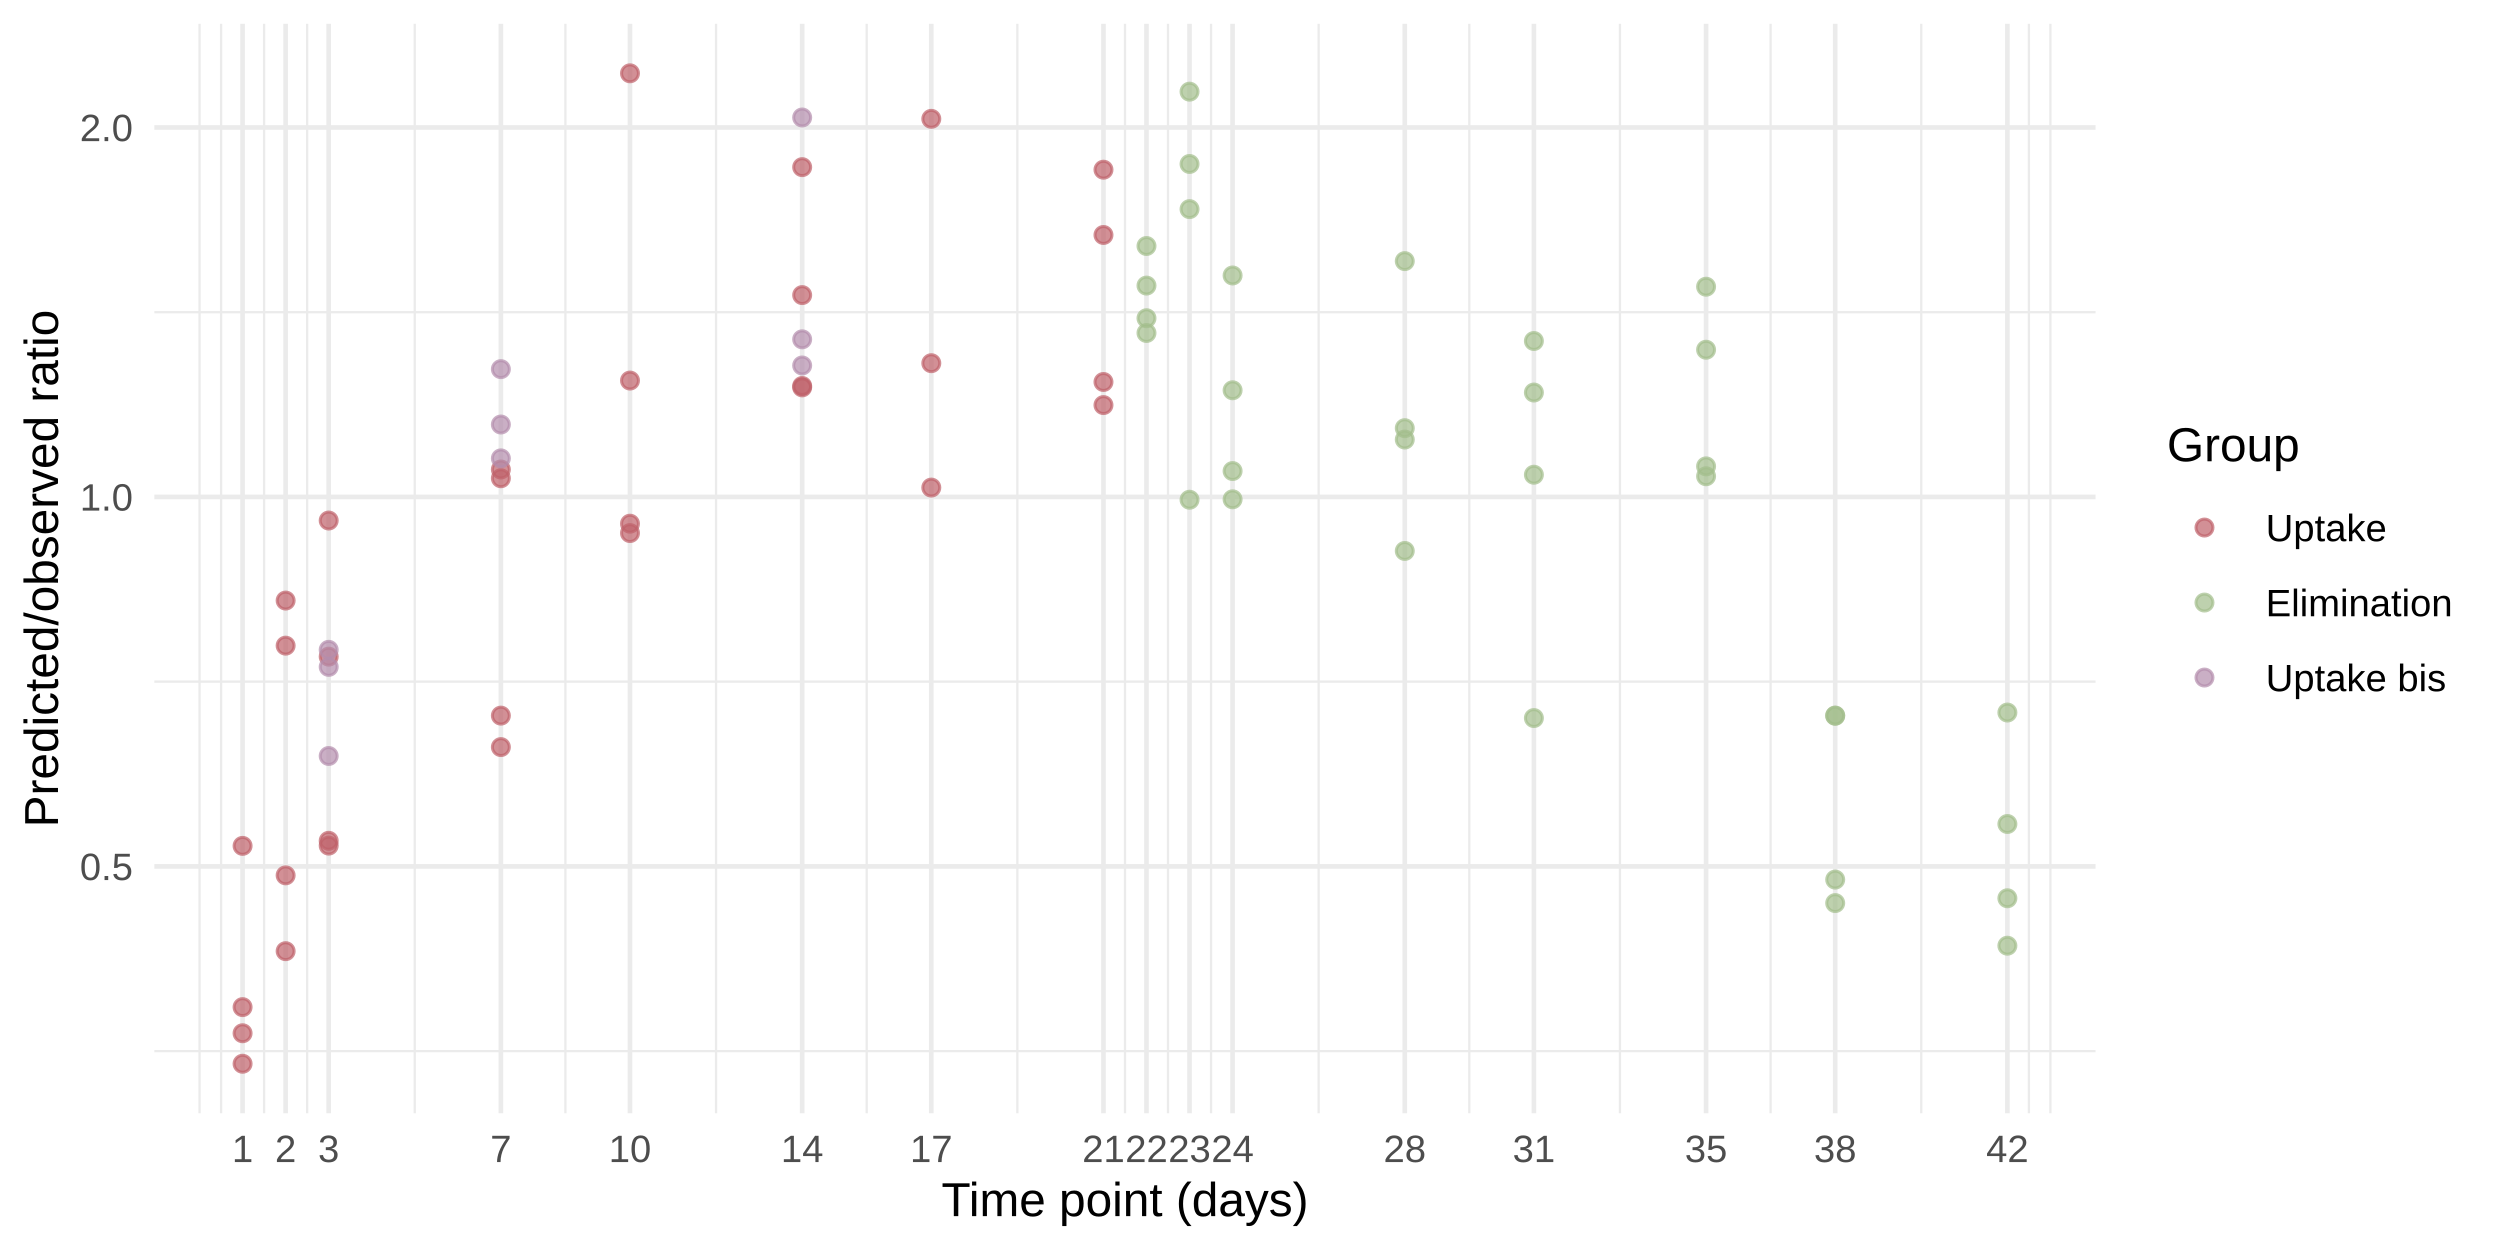
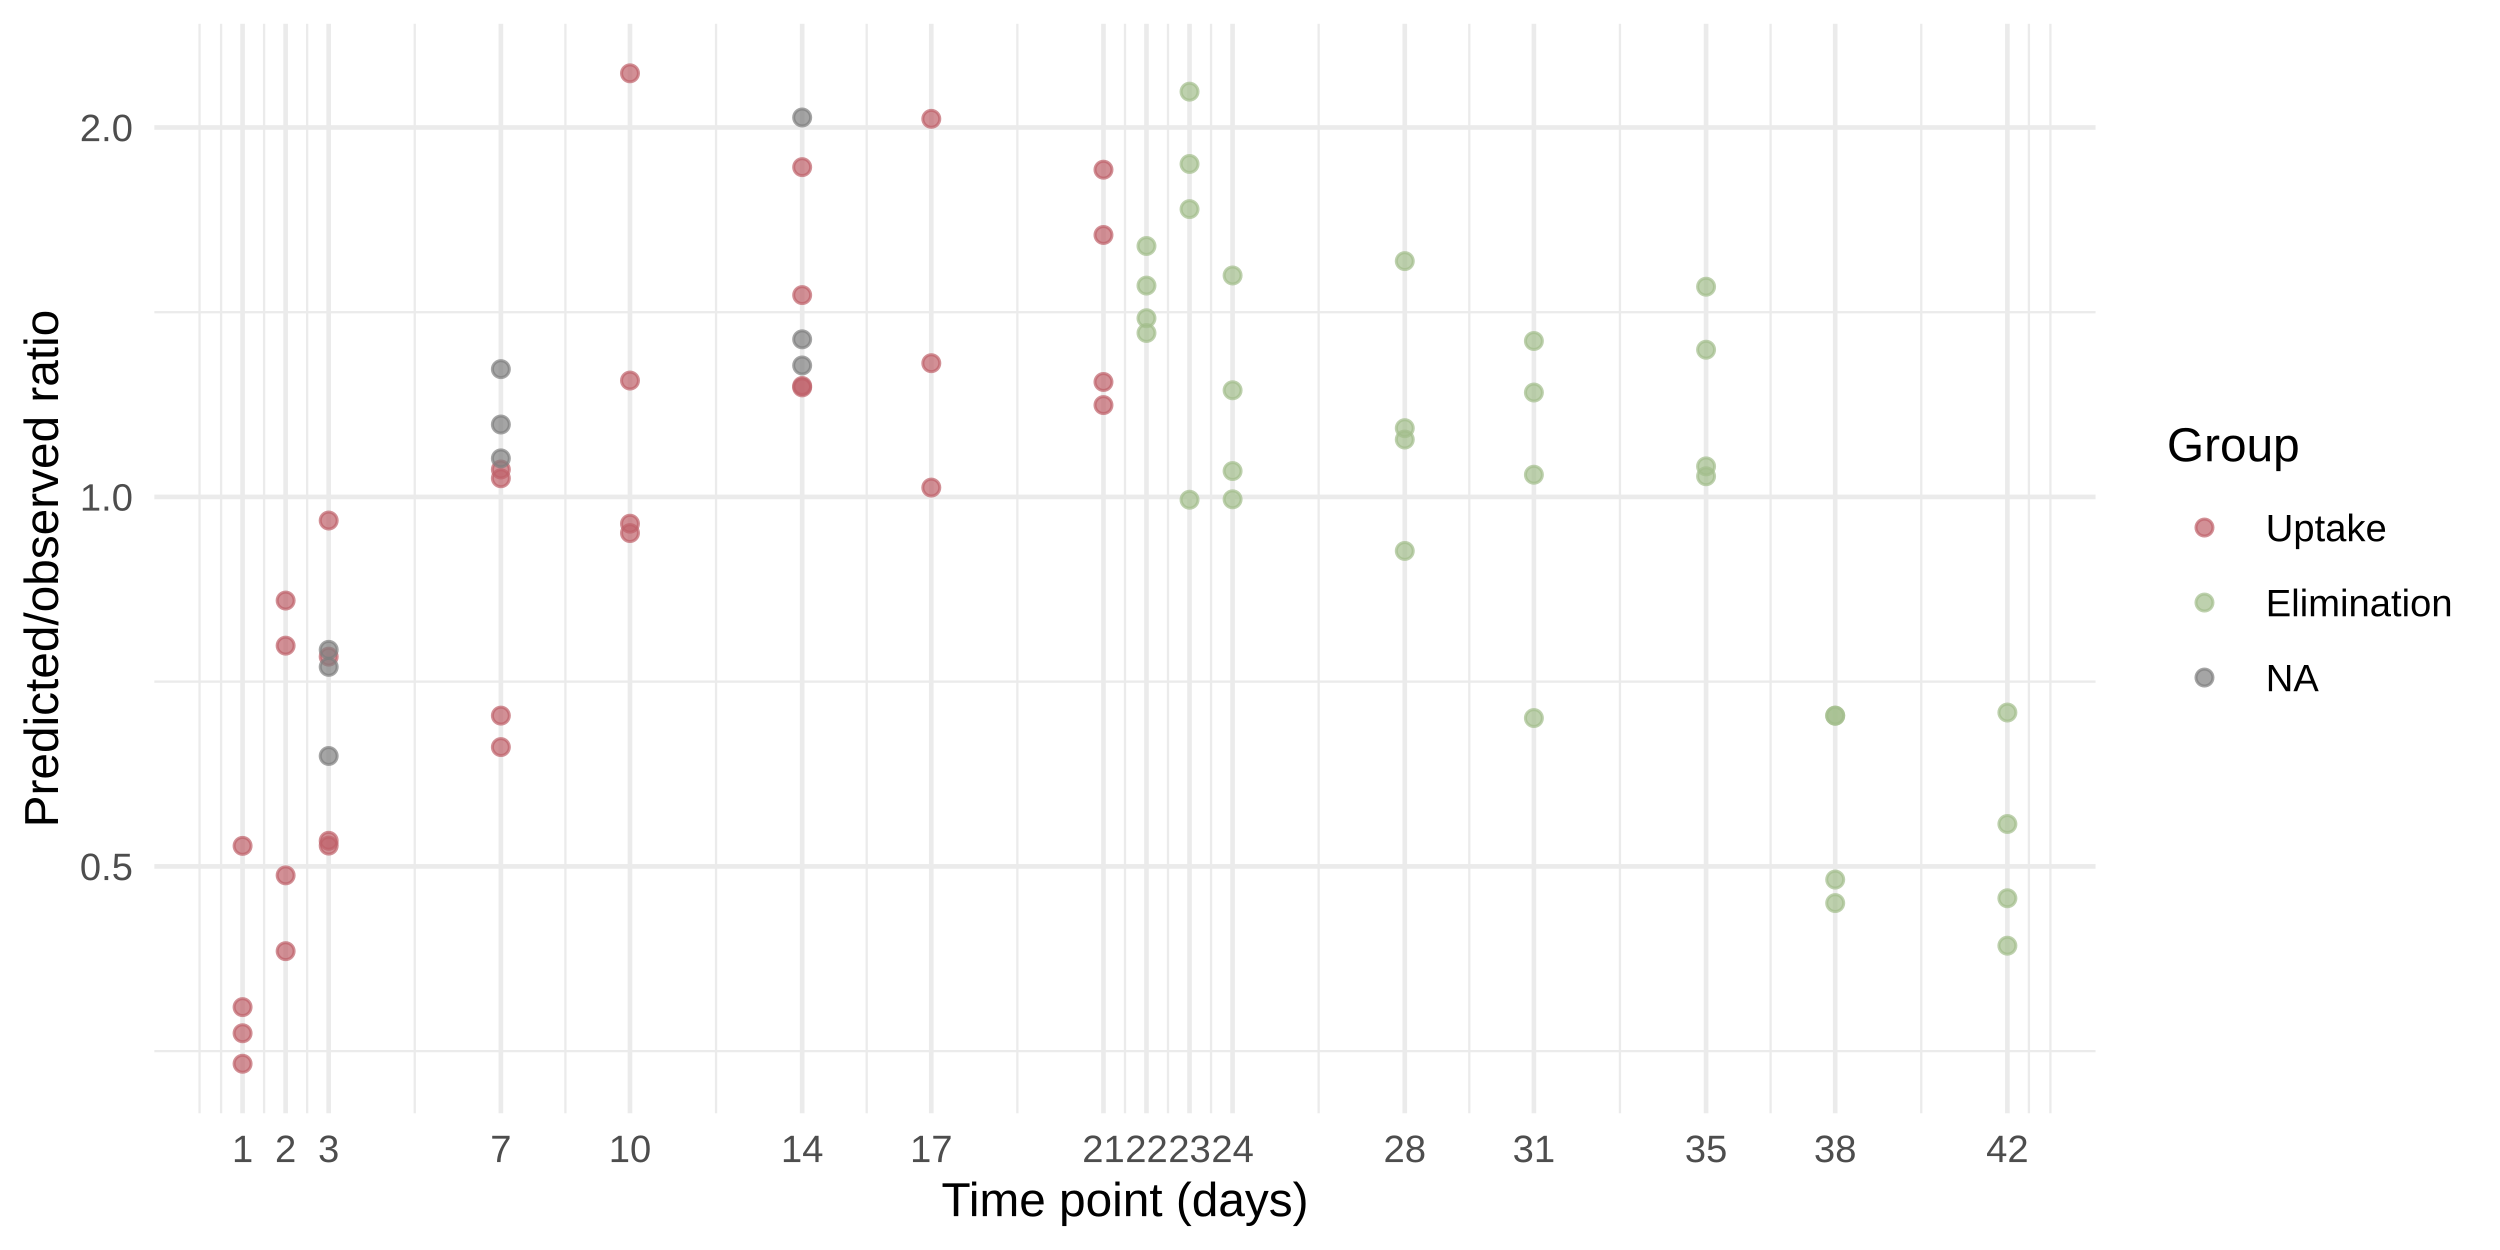
<svg xmlns="http://www.w3.org/2000/svg" width="576.00pt" height="288.00pt" viewBox="0 0 576.00 288.00">
  <g class="svglite">
    <defs>
      <style type="text/css">
    .svglite line, .svglite polyline, .svglite polygon, .svglite path, .svglite rect, .svglite circle {
      fill: none;
      stroke: #000000;
      stroke-linecap: round;
      stroke-linejoin: round;
      stroke-miterlimit: 10.00;
    }
    .svglite text {
      white-space: pre;
    }
    .svglite g.glyphgroup path {
      fill: inherit;
      stroke: none;
    }
  </style>
    </defs>
    <rect width="100%" height="100%" style="stroke: none; fill: #FFFFFF;" />
    <defs>
      <clipPath id="cpMC4wMHw1NzYuMDB8MC4wMHwyODguMDA=">
        <rect x="0.00" y="0.00" width="576.00" height="288.00" />
      </clipPath>
    </defs>
    <g clip-path="url(#cpMC4wMHw1NzYuMDB8MC4wMHwyODguMDA=)">
      <rect x="-0" y="0.00" width="576.00" height="288.00" style="stroke-width: 1.07; stroke: none; fill: #FFFFFF;" />
    </g>
    <defs>
      <clipPath id="cpMzUuNTZ8NDgyLjgzfDUuNDh8MjU2LjUw">
        <rect x="35.56" y="5.48" width="447.26" height="251.02" />
      </clipPath>
    </defs>
    <g clip-path="url(#cpMzUuNTZ8NDgyLjgzfDUuNDh8MjU2LjUw)">
      <polyline points="35.56,242.18 482.83,242.18 " style="stroke-width: 0.53; stroke: #EBEBEB; stroke-linecap: butt;" />
      <polyline points="35.56,157.05 482.83,157.05 " style="stroke-width: 0.53; stroke: #EBEBEB; stroke-linecap: butt;" />
      <polyline points="35.56,71.93 482.83,71.93 " style="stroke-width: 0.53; stroke: #EBEBEB; stroke-linecap: butt;" />
      <polyline points="45.98,256.50 45.98,5.48 " style="stroke-width: 0.53; stroke: #EBEBEB; stroke-linecap: butt;" />
      <polyline points="50.94,256.50 50.94,5.48 " style="stroke-width: 0.53; stroke: #EBEBEB; stroke-linecap: butt;" />
      <polyline points="60.85,256.50 60.85,5.48 " style="stroke-width: 0.53; stroke: #EBEBEB; stroke-linecap: butt;" />
      <polyline points="70.77,256.50 70.77,5.48 " style="stroke-width: 0.53; stroke: #EBEBEB; stroke-linecap: butt;" />
      <polyline points="95.56,256.50 95.56,5.48 " style="stroke-width: 0.53; stroke: #EBEBEB; stroke-linecap: butt;" />
      <polyline points="130.27,256.50 130.27,5.48 " style="stroke-width: 0.53; stroke: #EBEBEB; stroke-linecap: butt;" />
      <polyline points="164.98,256.50 164.98,5.48 " style="stroke-width: 0.53; stroke: #EBEBEB; stroke-linecap: butt;" />
      <polyline points="199.69,256.50 199.69,5.48 " style="stroke-width: 0.53; stroke: #EBEBEB; stroke-linecap: butt;" />
      <polyline points="234.40,256.50 234.40,5.48 " style="stroke-width: 0.53; stroke: #EBEBEB; stroke-linecap: butt;" />
      <polyline points="259.20,256.50 259.20,5.48 " style="stroke-width: 0.53; stroke: #EBEBEB; stroke-linecap: butt;" />
      <polyline points="269.11,256.50 269.11,5.48 " style="stroke-width: 0.53; stroke: #EBEBEB; stroke-linecap: butt;" />
      <polyline points="279.03,256.50 279.03,5.48 " style="stroke-width: 0.53; stroke: #EBEBEB; stroke-linecap: butt;" />
      <polyline points="303.82,256.50 303.82,5.48 " style="stroke-width: 0.53; stroke: #EBEBEB; stroke-linecap: butt;" />
      <polyline points="338.53,256.50 338.53,5.48 " style="stroke-width: 0.53; stroke: #EBEBEB; stroke-linecap: butt;" />
      <polyline points="373.24,256.50 373.24,5.48 " style="stroke-width: 0.53; stroke: #EBEBEB; stroke-linecap: butt;" />
      <polyline points="407.95,256.50 407.95,5.48 " style="stroke-width: 0.53; stroke: #EBEBEB; stroke-linecap: butt;" />
      <polyline points="442.66,256.50 442.66,5.48 " style="stroke-width: 0.53; stroke: #EBEBEB; stroke-linecap: butt;" />
      <polyline points="467.46,256.50 467.46,5.48 " style="stroke-width: 0.53; stroke: #EBEBEB; stroke-linecap: butt;" />
      <polyline points="472.41,256.50 472.41,5.48 " style="stroke-width: 0.53; stroke: #EBEBEB; stroke-linecap: butt;" />
      <polyline points="35.56,199.62 482.83,199.62 " style="stroke-width: 1.07; stroke: #EBEBEB; stroke-linecap: butt;" />
      <polyline points="35.56,114.49 482.83,114.49 " style="stroke-width: 1.07; stroke: #EBEBEB; stroke-linecap: butt;" />
      <polyline points="35.56,29.37 482.83,29.37 " style="stroke-width: 1.07; stroke: #EBEBEB; stroke-linecap: butt;" />
      <polyline points="55.89,256.50 55.89,5.48 " style="stroke-width: 1.07; stroke: #EBEBEB; stroke-linecap: butt;" />
      <polyline points="65.81,256.50 65.81,5.48 " style="stroke-width: 1.07; stroke: #EBEBEB; stroke-linecap: butt;" />
      <polyline points="75.73,256.50 75.73,5.48 " style="stroke-width: 1.07; stroke: #EBEBEB; stroke-linecap: butt;" />
      <polyline points="115.40,256.50 115.40,5.48 " style="stroke-width: 1.07; stroke: #EBEBEB; stroke-linecap: butt;" />
      <polyline points="145.15,256.50 145.15,5.48 " style="stroke-width: 1.07; stroke: #EBEBEB; stroke-linecap: butt;" />
      <polyline points="184.82,256.50 184.82,5.48 " style="stroke-width: 1.07; stroke: #EBEBEB; stroke-linecap: butt;" />
      <polyline points="214.57,256.50 214.57,5.48 " style="stroke-width: 1.07; stroke: #EBEBEB; stroke-linecap: butt;" />
      <polyline points="254.24,256.50 254.24,5.48 " style="stroke-width: 1.07; stroke: #EBEBEB; stroke-linecap: butt;" />
      <polyline points="264.15,256.50 264.15,5.48 " style="stroke-width: 1.07; stroke: #EBEBEB; stroke-linecap: butt;" />
      <polyline points="274.07,256.50 274.07,5.48 " style="stroke-width: 1.07; stroke: #EBEBEB; stroke-linecap: butt;" />
      <polyline points="283.99,256.50 283.99,5.48 " style="stroke-width: 1.07; stroke: #EBEBEB; stroke-linecap: butt;" />
      <polyline points="323.66,256.50 323.66,5.48 " style="stroke-width: 1.07; stroke: #EBEBEB; stroke-linecap: butt;" />
      <polyline points="353.41,256.50 353.41,5.48 " style="stroke-width: 1.07; stroke: #EBEBEB; stroke-linecap: butt;" />
      <polyline points="393.08,256.50 393.08,5.48 " style="stroke-width: 1.07; stroke: #EBEBEB; stroke-linecap: butt;" />
      <polyline points="422.83,256.50 422.83,5.48 " style="stroke-width: 1.07; stroke: #EBEBEB; stroke-linecap: butt;" />
      <polyline points="462.50,256.50 462.50,5.48 " style="stroke-width: 1.07; stroke: #EBEBEB; stroke-linecap: butt;" />
      <circle cx="55.89" cy="232.04" r="1.95" style="stroke-width: 0.71; stroke: #BF616A; stroke-opacity: 0.70; fill: #BF616A; fill-opacity: 0.70;" />
      <circle cx="55.89" cy="194.89" r="1.95" style="stroke-width: 0.71; stroke: #BF616A; stroke-opacity: 0.70; fill: #BF616A; fill-opacity: 0.70;" />
      <circle cx="55.89" cy="238.06" r="1.95" style="stroke-width: 0.71; stroke: #BF616A; stroke-opacity: 0.70; fill: #BF616A; fill-opacity: 0.70;" />
      <circle cx="55.89" cy="245.09" r="1.95" style="stroke-width: 0.71; stroke: #BF616A; stroke-opacity: 0.70; fill: #BF616A; fill-opacity: 0.70;" />
      <circle cx="65.81" cy="148.76" r="1.95" style="stroke-width: 0.71; stroke: #BF616A; stroke-opacity: 0.70; fill: #BF616A; fill-opacity: 0.70;" />
      <circle cx="65.81" cy="138.37" r="1.95" style="stroke-width: 0.71; stroke: #BF616A; stroke-opacity: 0.70; fill: #BF616A; fill-opacity: 0.70;" />
      <circle cx="65.81" cy="201.68" r="1.95" style="stroke-width: 0.71; stroke: #BF616A; stroke-opacity: 0.70; fill: #BF616A; fill-opacity: 0.70;" />
      <circle cx="65.81" cy="219.15" r="1.95" style="stroke-width: 0.71; stroke: #BF616A; stroke-opacity: 0.70; fill: #BF616A; fill-opacity: 0.70;" />
      <circle cx="75.73" cy="119.93" r="1.95" style="stroke-width: 0.71; stroke: #BF616A; stroke-opacity: 0.70; fill: #BF616A; fill-opacity: 0.70;" />
      <circle cx="75.73" cy="151.29" r="1.95" style="stroke-width: 0.71; stroke: #BF616A; stroke-opacity: 0.70; fill: #BF616A; fill-opacity: 0.70;" />
      <circle cx="75.73" cy="193.72" r="1.95" style="stroke-width: 0.71; stroke: #BF616A; stroke-opacity: 0.70; fill: #BF616A; fill-opacity: 0.70;" />
      <circle cx="75.73" cy="194.83" r="1.95" style="stroke-width: 0.71; stroke: #BF616A; stroke-opacity: 0.70; fill: #BF616A; fill-opacity: 0.70;" />
      <circle cx="115.40" cy="108.17" r="1.95" style="stroke-width: 0.71; stroke: #BF616A; stroke-opacity: 0.70; fill: #BF616A; fill-opacity: 0.70;" />
      <circle cx="115.40" cy="110.19" r="1.95" style="stroke-width: 0.71; stroke: #BF616A; stroke-opacity: 0.70; fill: #BF616A; fill-opacity: 0.70;" />
      <circle cx="115.40" cy="164.88" r="1.95" style="stroke-width: 0.71; stroke: #BF616A; stroke-opacity: 0.70; fill: #BF616A; fill-opacity: 0.70;" />
      <circle cx="115.40" cy="172.13" r="1.95" style="stroke-width: 0.71; stroke: #BF616A; stroke-opacity: 0.70; fill: #BF616A; fill-opacity: 0.70;" />
      <circle cx="145.15" cy="87.68" r="1.95" style="stroke-width: 0.71; stroke: #BF616A; stroke-opacity: 0.70; fill: #BF616A; fill-opacity: 0.70;" />
      <circle cx="145.15" cy="16.89" r="1.95" style="stroke-width: 0.71; stroke: #BF616A; stroke-opacity: 0.70; fill: #BF616A; fill-opacity: 0.70;" />
      <circle cx="145.15" cy="122.82" r="1.95" style="stroke-width: 0.71; stroke: #BF616A; stroke-opacity: 0.70; fill: #BF616A; fill-opacity: 0.70;" />
      <circle cx="145.15" cy="120.66" r="1.95" style="stroke-width: 0.71; stroke: #BF616A; stroke-opacity: 0.70; fill: #BF616A; fill-opacity: 0.70;" />
      <circle cx="184.82" cy="67.99" r="1.95" style="stroke-width: 0.71; stroke: #BF616A; stroke-opacity: 0.70; fill: #BF616A; fill-opacity: 0.70;" />
      <circle cx="184.82" cy="38.51" r="1.95" style="stroke-width: 0.71; stroke: #BF616A; stroke-opacity: 0.70; fill: #BF616A; fill-opacity: 0.70;" />
      <circle cx="184.82" cy="89.25" r="1.95" style="stroke-width: 0.71; stroke: #BF616A; stroke-opacity: 0.70; fill: #BF616A; fill-opacity: 0.70;" />
      <circle cx="184.82" cy="88.93" r="1.95" style="stroke-width: 0.71; stroke: #BF616A; stroke-opacity: 0.70; fill: #BF616A; fill-opacity: 0.70;" />
      <circle cx="214.57" cy="27.38" r="1.95" style="stroke-width: 0.71; stroke: #BF616A; stroke-opacity: 0.70; fill: #BF616A; fill-opacity: 0.70;" />
      <circle cx="214.57" cy="112.34" r="1.95" style="stroke-width: 0.71; stroke: #BF616A; stroke-opacity: 0.70; fill: #BF616A; fill-opacity: 0.70;" />
      <circle cx="214.57" cy="83.68" r="1.95" style="stroke-width: 0.71; stroke: #BF616A; stroke-opacity: 0.70; fill: #BF616A; fill-opacity: 0.70;" />
      <circle cx="254.24" cy="39.10" r="1.95" style="stroke-width: 0.71; stroke: #BF616A; stroke-opacity: 0.70; fill: #BF616A; fill-opacity: 0.70;" />
      <circle cx="254.24" cy="88.01" r="1.95" style="stroke-width: 0.71; stroke: #BF616A; stroke-opacity: 0.70; fill: #BF616A; fill-opacity: 0.70;" />
      <circle cx="254.24" cy="54.14" r="1.95" style="stroke-width: 0.71; stroke: #BF616A; stroke-opacity: 0.70; fill: #BF616A; fill-opacity: 0.70;" />
      <circle cx="254.24" cy="93.33" r="1.95" style="stroke-width: 0.71; stroke: #BF616A; stroke-opacity: 0.70; fill: #BF616A; fill-opacity: 0.70;" />
      <circle cx="264.15" cy="65.80" r="1.95" style="stroke-width: 0.71; stroke: #A3BE8C; stroke-opacity: 0.70; fill: #A3BE8C; fill-opacity: 0.70;" />
      <circle cx="264.15" cy="76.72" r="1.95" style="stroke-width: 0.71; stroke: #A3BE8C; stroke-opacity: 0.70; fill: #A3BE8C; fill-opacity: 0.70;" />
      <circle cx="264.15" cy="73.32" r="1.95" style="stroke-width: 0.71; stroke: #A3BE8C; stroke-opacity: 0.70; fill: #A3BE8C; fill-opacity: 0.70;" />
      <circle cx="264.15" cy="56.68" r="1.95" style="stroke-width: 0.71; stroke: #A3BE8C; stroke-opacity: 0.70; fill: #A3BE8C; fill-opacity: 0.70;" />
      <circle cx="274.07" cy="115.14" r="1.95" style="stroke-width: 0.71; stroke: #A3BE8C; stroke-opacity: 0.70; fill: #A3BE8C; fill-opacity: 0.70;" />
      <circle cx="274.07" cy="48.18" r="1.95" style="stroke-width: 0.71; stroke: #A3BE8C; stroke-opacity: 0.70; fill: #A3BE8C; fill-opacity: 0.70;" />
      <circle cx="274.07" cy="21.12" r="1.95" style="stroke-width: 0.71; stroke: #A3BE8C; stroke-opacity: 0.70; fill: #A3BE8C; fill-opacity: 0.70;" />
      <circle cx="274.07" cy="37.78" r="1.95" style="stroke-width: 0.71; stroke: #A3BE8C; stroke-opacity: 0.70; fill: #A3BE8C; fill-opacity: 0.70;" />
      <circle cx="283.99" cy="63.47" r="1.95" style="stroke-width: 0.71; stroke: #A3BE8C; stroke-opacity: 0.70; fill: #A3BE8C; fill-opacity: 0.70;" />
      <circle cx="283.99" cy="108.53" r="1.95" style="stroke-width: 0.71; stroke: #A3BE8C; stroke-opacity: 0.70; fill: #A3BE8C; fill-opacity: 0.70;" />
      <circle cx="283.99" cy="89.92" r="1.95" style="stroke-width: 0.71; stroke: #A3BE8C; stroke-opacity: 0.70; fill: #A3BE8C; fill-opacity: 0.70;" />
      <circle cx="283.99" cy="115.04" r="1.95" style="stroke-width: 0.71; stroke: #A3BE8C; stroke-opacity: 0.70; fill: #A3BE8C; fill-opacity: 0.70;" />
      <circle cx="323.66" cy="126.94" r="1.95" style="stroke-width: 0.71; stroke: #A3BE8C; stroke-opacity: 0.70; fill: #A3BE8C; fill-opacity: 0.70;" />
      <circle cx="323.66" cy="60.16" r="1.95" style="stroke-width: 0.71; stroke: #A3BE8C; stroke-opacity: 0.70; fill: #A3BE8C; fill-opacity: 0.70;" />
      <circle cx="323.66" cy="98.65" r="1.95" style="stroke-width: 0.71; stroke: #A3BE8C; stroke-opacity: 0.70; fill: #A3BE8C; fill-opacity: 0.70;" />
      <circle cx="323.66" cy="101.27" r="1.95" style="stroke-width: 0.71; stroke: #A3BE8C; stroke-opacity: 0.70; fill: #A3BE8C; fill-opacity: 0.70;" />
      <circle cx="353.41" cy="165.44" r="1.95" style="stroke-width: 0.71; stroke: #A3BE8C; stroke-opacity: 0.70; fill: #A3BE8C; fill-opacity: 0.70;" />
      <circle cx="353.41" cy="78.57" r="1.95" style="stroke-width: 0.71; stroke: #A3BE8C; stroke-opacity: 0.70; fill: #A3BE8C; fill-opacity: 0.70;" />
      <circle cx="353.41" cy="90.44" r="1.95" style="stroke-width: 0.71; stroke: #A3BE8C; stroke-opacity: 0.70; fill: #A3BE8C; fill-opacity: 0.70;" />
      <circle cx="353.41" cy="109.38" r="1.95" style="stroke-width: 0.71; stroke: #A3BE8C; stroke-opacity: 0.70; fill: #A3BE8C; fill-opacity: 0.70;" />
      <circle cx="393.08" cy="80.58" r="1.95" style="stroke-width: 0.71; stroke: #A3BE8C; stroke-opacity: 0.70; fill: #A3BE8C; fill-opacity: 0.70;" />
      <circle cx="393.08" cy="109.73" r="1.95" style="stroke-width: 0.71; stroke: #A3BE8C; stroke-opacity: 0.70; fill: #A3BE8C; fill-opacity: 0.70;" />
      <circle cx="393.08" cy="107.45" r="1.95" style="stroke-width: 0.71; stroke: #A3BE8C; stroke-opacity: 0.70; fill: #A3BE8C; fill-opacity: 0.70;" />
      <circle cx="393.08" cy="66.06" r="1.95" style="stroke-width: 0.71; stroke: #A3BE8C; stroke-opacity: 0.70; fill: #A3BE8C; fill-opacity: 0.70;" />
      <circle cx="422.83" cy="202.66" r="1.95" style="stroke-width: 0.71; stroke: #A3BE8C; stroke-opacity: 0.70; fill: #A3BE8C; fill-opacity: 0.70;" />
      <circle cx="422.83" cy="208.07" r="1.95" style="stroke-width: 0.71; stroke: #A3BE8C; stroke-opacity: 0.70; fill: #A3BE8C; fill-opacity: 0.70;" />
      <circle cx="422.83" cy="164.92" r="1.95" style="stroke-width: 0.71; stroke: #A3BE8C; stroke-opacity: 0.70; fill: #A3BE8C; fill-opacity: 0.70;" />
      <circle cx="422.83" cy="164.86" r="1.95" style="stroke-width: 0.71; stroke: #A3BE8C; stroke-opacity: 0.70; fill: #A3BE8C; fill-opacity: 0.70;" />
      <circle cx="462.50" cy="217.89" r="1.95" style="stroke-width: 0.71; stroke: #A3BE8C; stroke-opacity: 0.70; fill: #A3BE8C; fill-opacity: 0.70;" />
      <circle cx="462.50" cy="164.17" r="1.95" style="stroke-width: 0.71; stroke: #A3BE8C; stroke-opacity: 0.70; fill: #A3BE8C; fill-opacity: 0.70;" />
      <circle cx="462.50" cy="189.85" r="1.95" style="stroke-width: 0.71; stroke: #A3BE8C; stroke-opacity: 0.70; fill: #A3BE8C; fill-opacity: 0.70;" />
      <circle cx="462.50" cy="206.96" r="1.95" style="stroke-width: 0.71; stroke: #A3BE8C; stroke-opacity: 0.70; fill: #A3BE8C; fill-opacity: 0.70;" />
-       <circle cx="75.73" cy="153.65" r="1.95" style="stroke-width: 0.71; stroke: #B48EAD; stroke-opacity: 0.70; fill: #B48EAD; fill-opacity: 0.70;" />
-       <circle cx="75.73" cy="149.72" r="1.95" style="stroke-width: 0.71; stroke: #B48EAD; stroke-opacity: 0.70; fill: #B48EAD; fill-opacity: 0.70;" />
-       <circle cx="75.73" cy="174.18" r="1.95" style="stroke-width: 0.71; stroke: #B48EAD; stroke-opacity: 0.70; fill: #B48EAD; fill-opacity: 0.70;" />
-       <circle cx="115.40" cy="85.05" r="1.95" style="stroke-width: 0.71; stroke: #B48EAD; stroke-opacity: 0.70; fill: #B48EAD; fill-opacity: 0.70;" />
-       <circle cx="115.40" cy="105.61" r="1.95" style="stroke-width: 0.71; stroke: #B48EAD; stroke-opacity: 0.70; fill: #B48EAD; fill-opacity: 0.70;" />
-       <circle cx="115.40" cy="97.81" r="1.95" style="stroke-width: 0.71; stroke: #B48EAD; stroke-opacity: 0.70; fill: #B48EAD; fill-opacity: 0.70;" />
-       <circle cx="184.82" cy="84.21" r="1.95" style="stroke-width: 0.71; stroke: #B48EAD; stroke-opacity: 0.70; fill: #B48EAD; fill-opacity: 0.70;" />
-       <circle cx="184.82" cy="27.07" r="1.95" style="stroke-width: 0.71; stroke: #B48EAD; stroke-opacity: 0.70; fill: #B48EAD; fill-opacity: 0.70;" />
-       <circle cx="184.82" cy="78.18" r="1.95" style="stroke-width: 0.71; stroke: #B48EAD; stroke-opacity: 0.70; fill: #B48EAD; fill-opacity: 0.70;" />
+       <circle cx="75.73" cy="153.65" r="1.95" style="stroke-width: 0.71; stroke: #7F7F7F; stroke-opacity: 0.70; fill: #7F7F7F; fill-opacity: 0.70;" />
+       <circle cx="75.73" cy="149.72" r="1.95" style="stroke-width: 0.71; stroke: #7F7F7F; stroke-opacity: 0.70; fill: #7F7F7F; fill-opacity: 0.70;" />
+       <circle cx="75.73" cy="174.18" r="1.95" style="stroke-width: 0.71; stroke: #7F7F7F; stroke-opacity: 0.70; fill: #7F7F7F; fill-opacity: 0.70;" />
+       <circle cx="115.40" cy="85.05" r="1.95" style="stroke-width: 0.71; stroke: #7F7F7F; stroke-opacity: 0.70; fill: #7F7F7F; fill-opacity: 0.70;" />
+       <circle cx="115.40" cy="105.61" r="1.95" style="stroke-width: 0.71; stroke: #7F7F7F; stroke-opacity: 0.70; fill: #7F7F7F; fill-opacity: 0.70;" />
+       <circle cx="115.40" cy="97.81" r="1.95" style="stroke-width: 0.71; stroke: #7F7F7F; stroke-opacity: 0.70; fill: #7F7F7F; fill-opacity: 0.70;" />
+       <circle cx="184.82" cy="84.21" r="1.95" style="stroke-width: 0.71; stroke: #7F7F7F; stroke-opacity: 0.70; fill: #7F7F7F; fill-opacity: 0.70;" />
+       <circle cx="184.82" cy="27.07" r="1.95" style="stroke-width: 0.71; stroke: #7F7F7F; stroke-opacity: 0.70; fill: #7F7F7F; fill-opacity: 0.70;" />
+       <circle cx="184.82" cy="78.18" r="1.95" style="stroke-width: 0.71; stroke: #7F7F7F; stroke-opacity: 0.70; fill: #7F7F7F; fill-opacity: 0.70;" />
    </g>
    <g clip-path="url(#cpMC4wMHw1NzYuMDB8MC4wMHwyODguMDA=)">
      <text x="30.63" y="202.77" text-anchor="end" style="font-size: 8.80px;fill: #4D4D4D; font-family: &quot;Arial&quot;;" textLength="12.22px" lengthAdjust="spacingAndGlyphs">0.5</text>
      <text x="30.63" y="117.64" text-anchor="end" style="font-size: 8.80px;fill: #4D4D4D; font-family: &quot;Arial&quot;;" textLength="12.22px" lengthAdjust="spacingAndGlyphs">1.0</text>
      <text x="30.63" y="32.52" text-anchor="end" style="font-size: 8.80px;fill: #4D4D4D; font-family: &quot;Arial&quot;;" textLength="12.22px" lengthAdjust="spacingAndGlyphs">2.0</text>
      <text x="55.89" y="267.74" text-anchor="middle" style="font-size: 8.80px;fill: #4D4D4D; font-family: &quot;Arial&quot;;" textLength="4.89px" lengthAdjust="spacingAndGlyphs">1</text>
      <text x="65.81" y="267.74" text-anchor="middle" style="font-size: 8.80px;fill: #4D4D4D; font-family: &quot;Arial&quot;;" textLength="4.89px" lengthAdjust="spacingAndGlyphs">2</text>
      <text x="75.73" y="267.74" text-anchor="middle" style="font-size: 8.80px;fill: #4D4D4D; font-family: &quot;Arial&quot;;" textLength="4.89px" lengthAdjust="spacingAndGlyphs">3</text>
      <text x="115.40" y="267.74" text-anchor="middle" style="font-size: 8.80px;fill: #4D4D4D; font-family: &quot;Arial&quot;;" textLength="4.89px" lengthAdjust="spacingAndGlyphs">7</text>
      <text x="145.15" y="267.74" text-anchor="middle" style="font-size: 8.80px;fill: #4D4D4D; font-family: &quot;Arial&quot;;" textLength="9.78px" lengthAdjust="spacingAndGlyphs">10</text>
      <text x="184.82" y="267.74" text-anchor="middle" style="font-size: 8.80px;fill: #4D4D4D; font-family: &quot;Arial&quot;;" textLength="9.78px" lengthAdjust="spacingAndGlyphs">14</text>
      <text x="214.57" y="267.74" text-anchor="middle" style="font-size: 8.80px;fill: #4D4D4D; font-family: &quot;Arial&quot;;" textLength="9.78px" lengthAdjust="spacingAndGlyphs">17</text>
      <text x="254.24" y="267.74" text-anchor="middle" style="font-size: 8.80px;fill: #4D4D4D; font-family: &quot;Arial&quot;;" textLength="9.78px" lengthAdjust="spacingAndGlyphs">21</text>
      <text x="264.15" y="267.74" text-anchor="middle" style="font-size: 8.80px;fill: #4D4D4D; font-family: &quot;Arial&quot;;" textLength="9.78px" lengthAdjust="spacingAndGlyphs">22</text>
      <text x="274.07" y="267.74" text-anchor="middle" style="font-size: 8.80px;fill: #4D4D4D; font-family: &quot;Arial&quot;;" textLength="9.78px" lengthAdjust="spacingAndGlyphs">23</text>
      <text x="283.99" y="267.74" text-anchor="middle" style="font-size: 8.80px;fill: #4D4D4D; font-family: &quot;Arial&quot;;" textLength="9.78px" lengthAdjust="spacingAndGlyphs">24</text>
      <text x="323.66" y="267.74" text-anchor="middle" style="font-size: 8.80px;fill: #4D4D4D; font-family: &quot;Arial&quot;;" textLength="9.78px" lengthAdjust="spacingAndGlyphs">28</text>
      <text x="353.41" y="267.74" text-anchor="middle" style="font-size: 8.80px;fill: #4D4D4D; font-family: &quot;Arial&quot;;" textLength="9.78px" lengthAdjust="spacingAndGlyphs">31</text>
      <text x="393.08" y="267.74" text-anchor="middle" style="font-size: 8.80px;fill: #4D4D4D; font-family: &quot;Arial&quot;;" textLength="9.78px" lengthAdjust="spacingAndGlyphs">35</text>
      <text x="422.83" y="267.74" text-anchor="middle" style="font-size: 8.80px;fill: #4D4D4D; font-family: &quot;Arial&quot;;" textLength="9.78px" lengthAdjust="spacingAndGlyphs">38</text>
      <text x="462.50" y="267.74" text-anchor="middle" style="font-size: 8.80px;fill: #4D4D4D; font-family: &quot;Arial&quot;;" textLength="9.78px" lengthAdjust="spacingAndGlyphs">42</text>
      <text x="259.20" y="280.20" text-anchor="middle" style="font-size: 11.00px; font-family: &quot;Arial&quot;;" textLength="84.59px" lengthAdjust="spacingAndGlyphs">Time point (days)</text>
      <text transform="translate(13.36,130.99) rotate(-90)" text-anchor="middle" style="font-size: 11.00px; font-family: &quot;Arial&quot;;" textLength="119.31px" lengthAdjust="spacingAndGlyphs">Predicted/observed ratio</text>
      <text x="499.27" y="106.27" style="font-size: 11.00px; font-family: &quot;Arial&quot;;" textLength="30.59px" lengthAdjust="spacingAndGlyphs">Group</text>
      <circle cx="507.91" cy="121.55" r="1.95" style="stroke-width: 0.71; stroke: #BF616A; stroke-opacity: 0.70; fill: #BF616A; fill-opacity: 0.70;" />
      <circle cx="507.91" cy="138.83" r="1.95" style="stroke-width: 0.71; stroke: #A3BE8C; stroke-opacity: 0.70; fill: #A3BE8C; fill-opacity: 0.70;" />
-       <circle cx="507.91" cy="156.11" r="1.95" style="stroke-width: 0.71; stroke: #B48EAD; stroke-opacity: 0.70; fill: #B48EAD; fill-opacity: 0.70;" />
+       <circle cx="507.91" cy="156.11" r="1.95" style="stroke-width: 0.71; stroke: #7F7F7F; stroke-opacity: 0.70; fill: #7F7F7F; fill-opacity: 0.70;" />
      <text x="522.03" y="124.70" style="font-size: 8.80px; font-family: &quot;Arial&quot;;" textLength="27.88px" lengthAdjust="spacingAndGlyphs">Uptake</text>
      <text x="522.03" y="141.98" style="font-size: 8.80px; font-family: &quot;Arial&quot;;" textLength="43.02px" lengthAdjust="spacingAndGlyphs">Elimination</text>
-       <text x="522.03" y="159.26" style="font-size: 8.80px; font-family: &quot;Arial&quot;;" textLength="41.56px" lengthAdjust="spacingAndGlyphs">Uptake bis</text>
+       <text x="522.03" y="159.26" style="font-size: 8.80px; font-family: &quot;Arial&quot;;" textLength="12.23px" lengthAdjust="spacingAndGlyphs">NA</text>
    </g>
  </g>
</svg>
